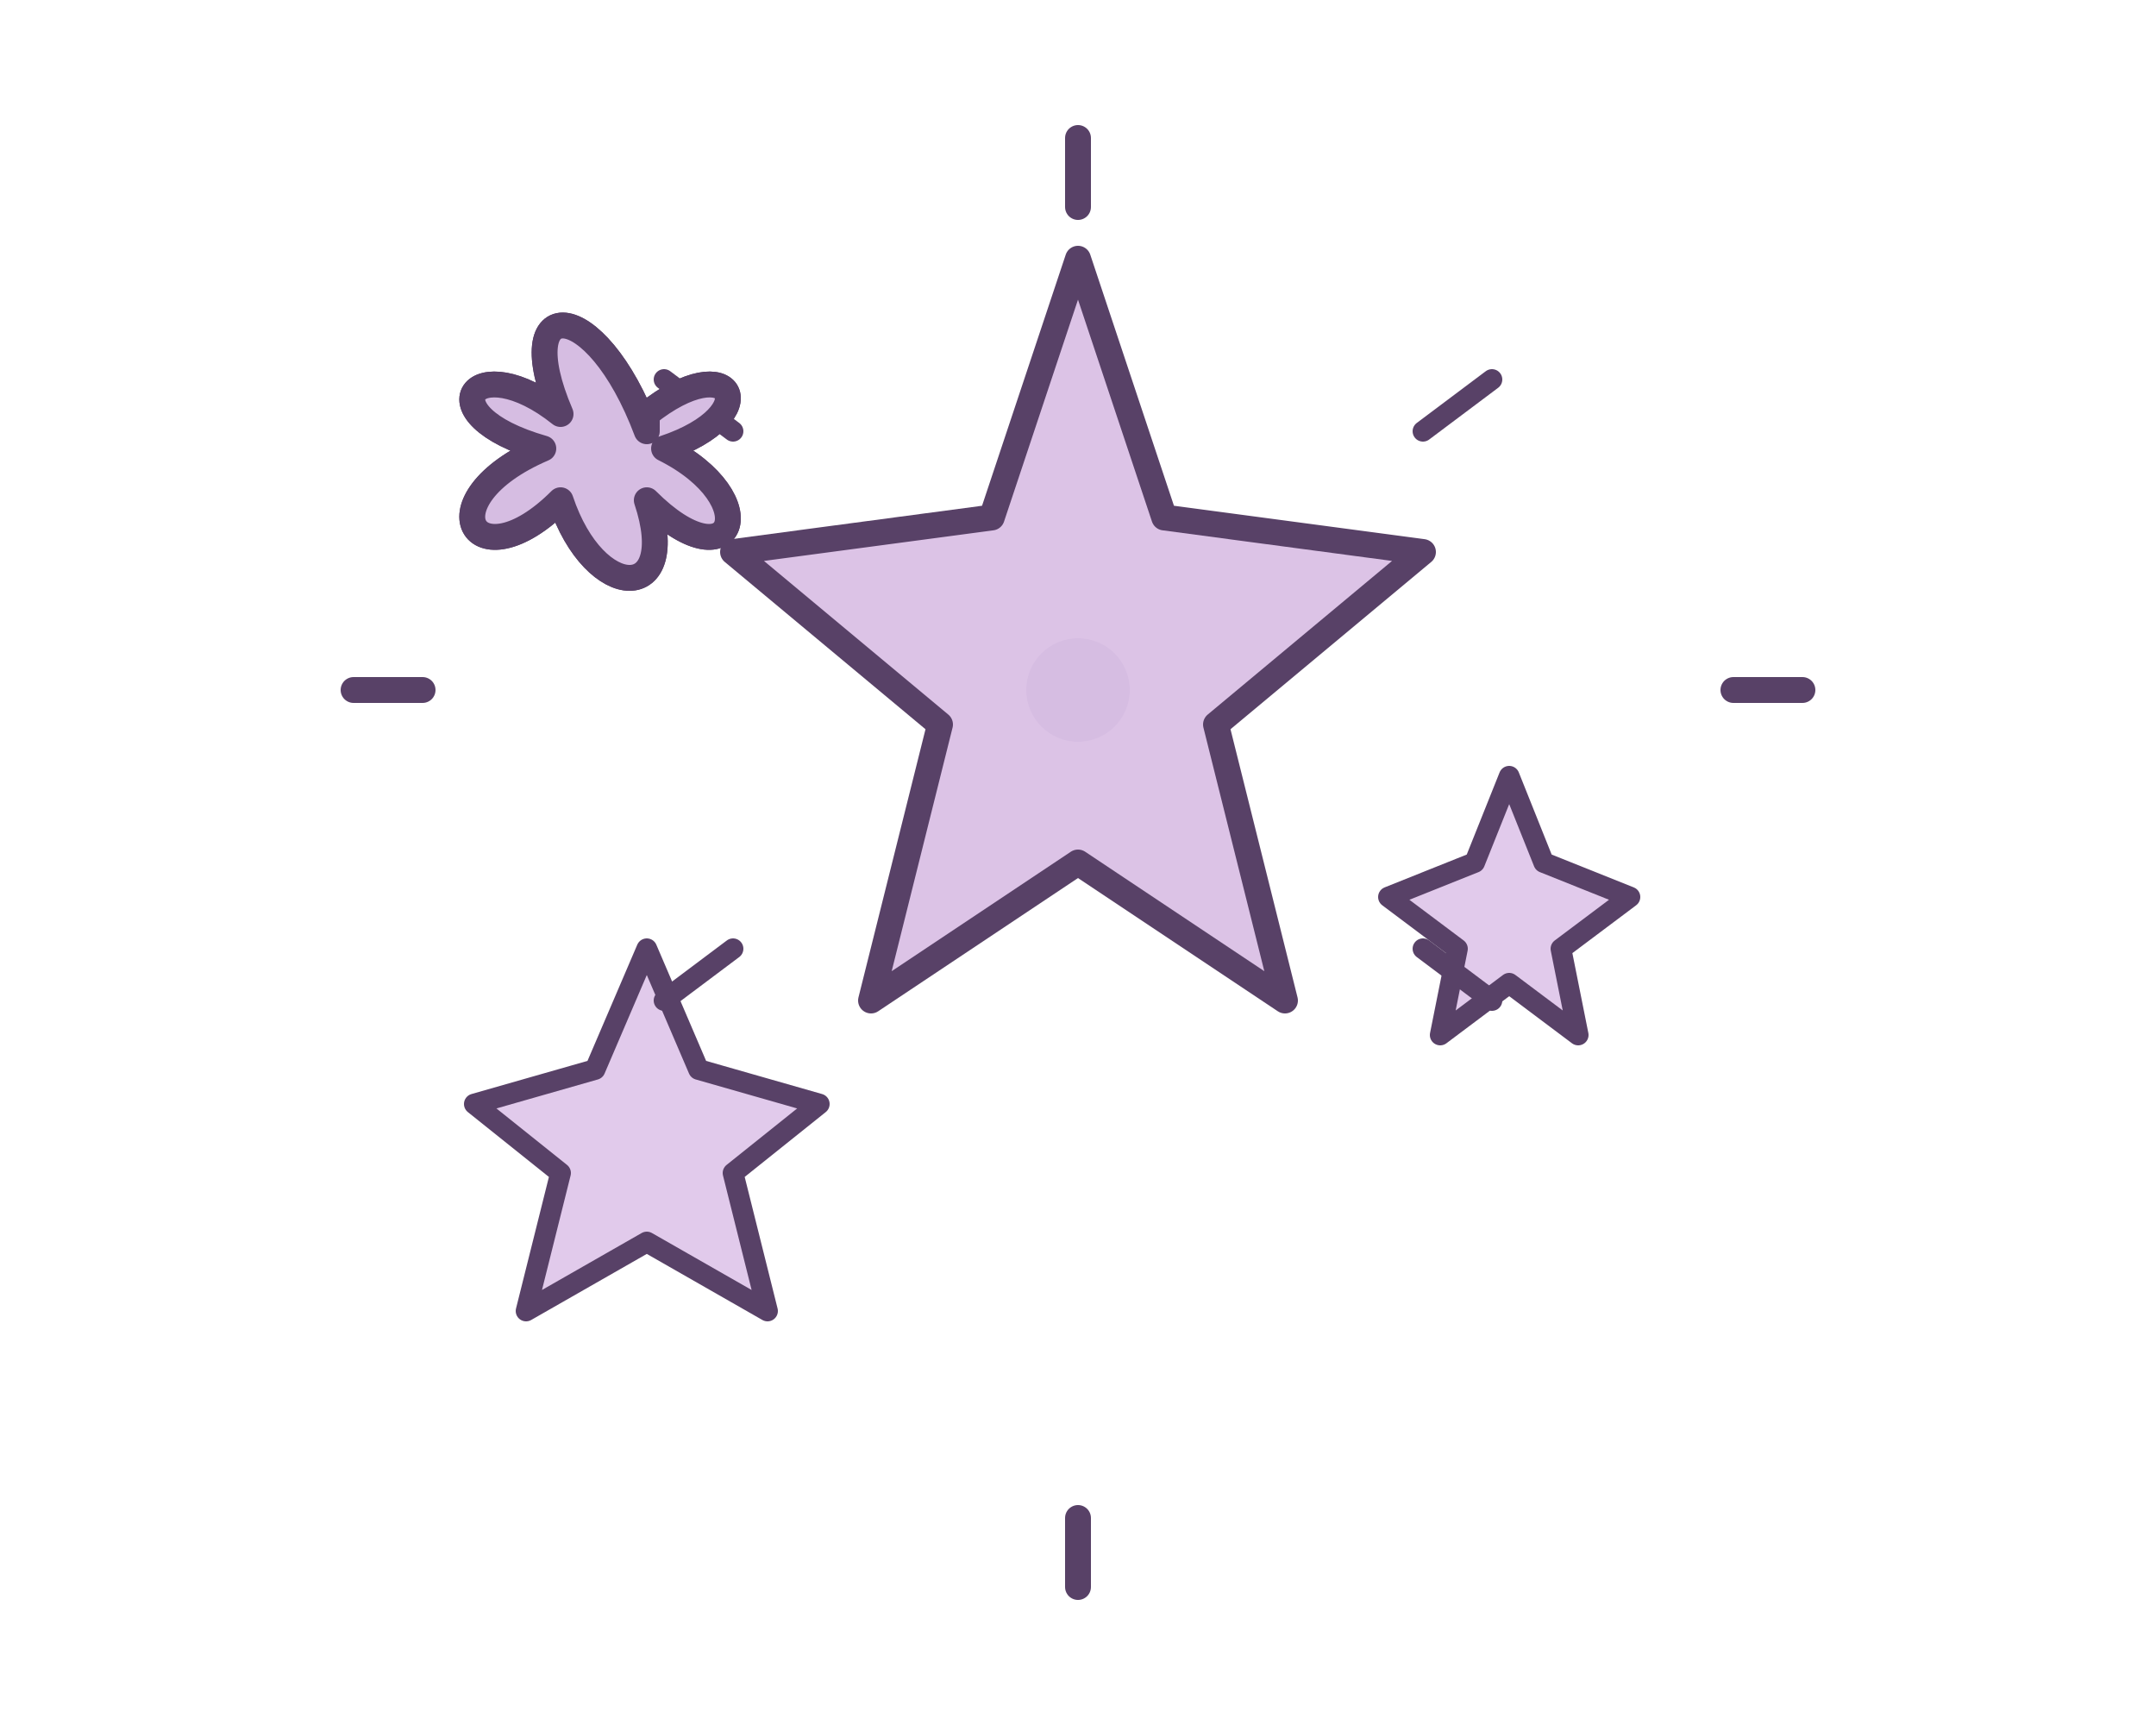
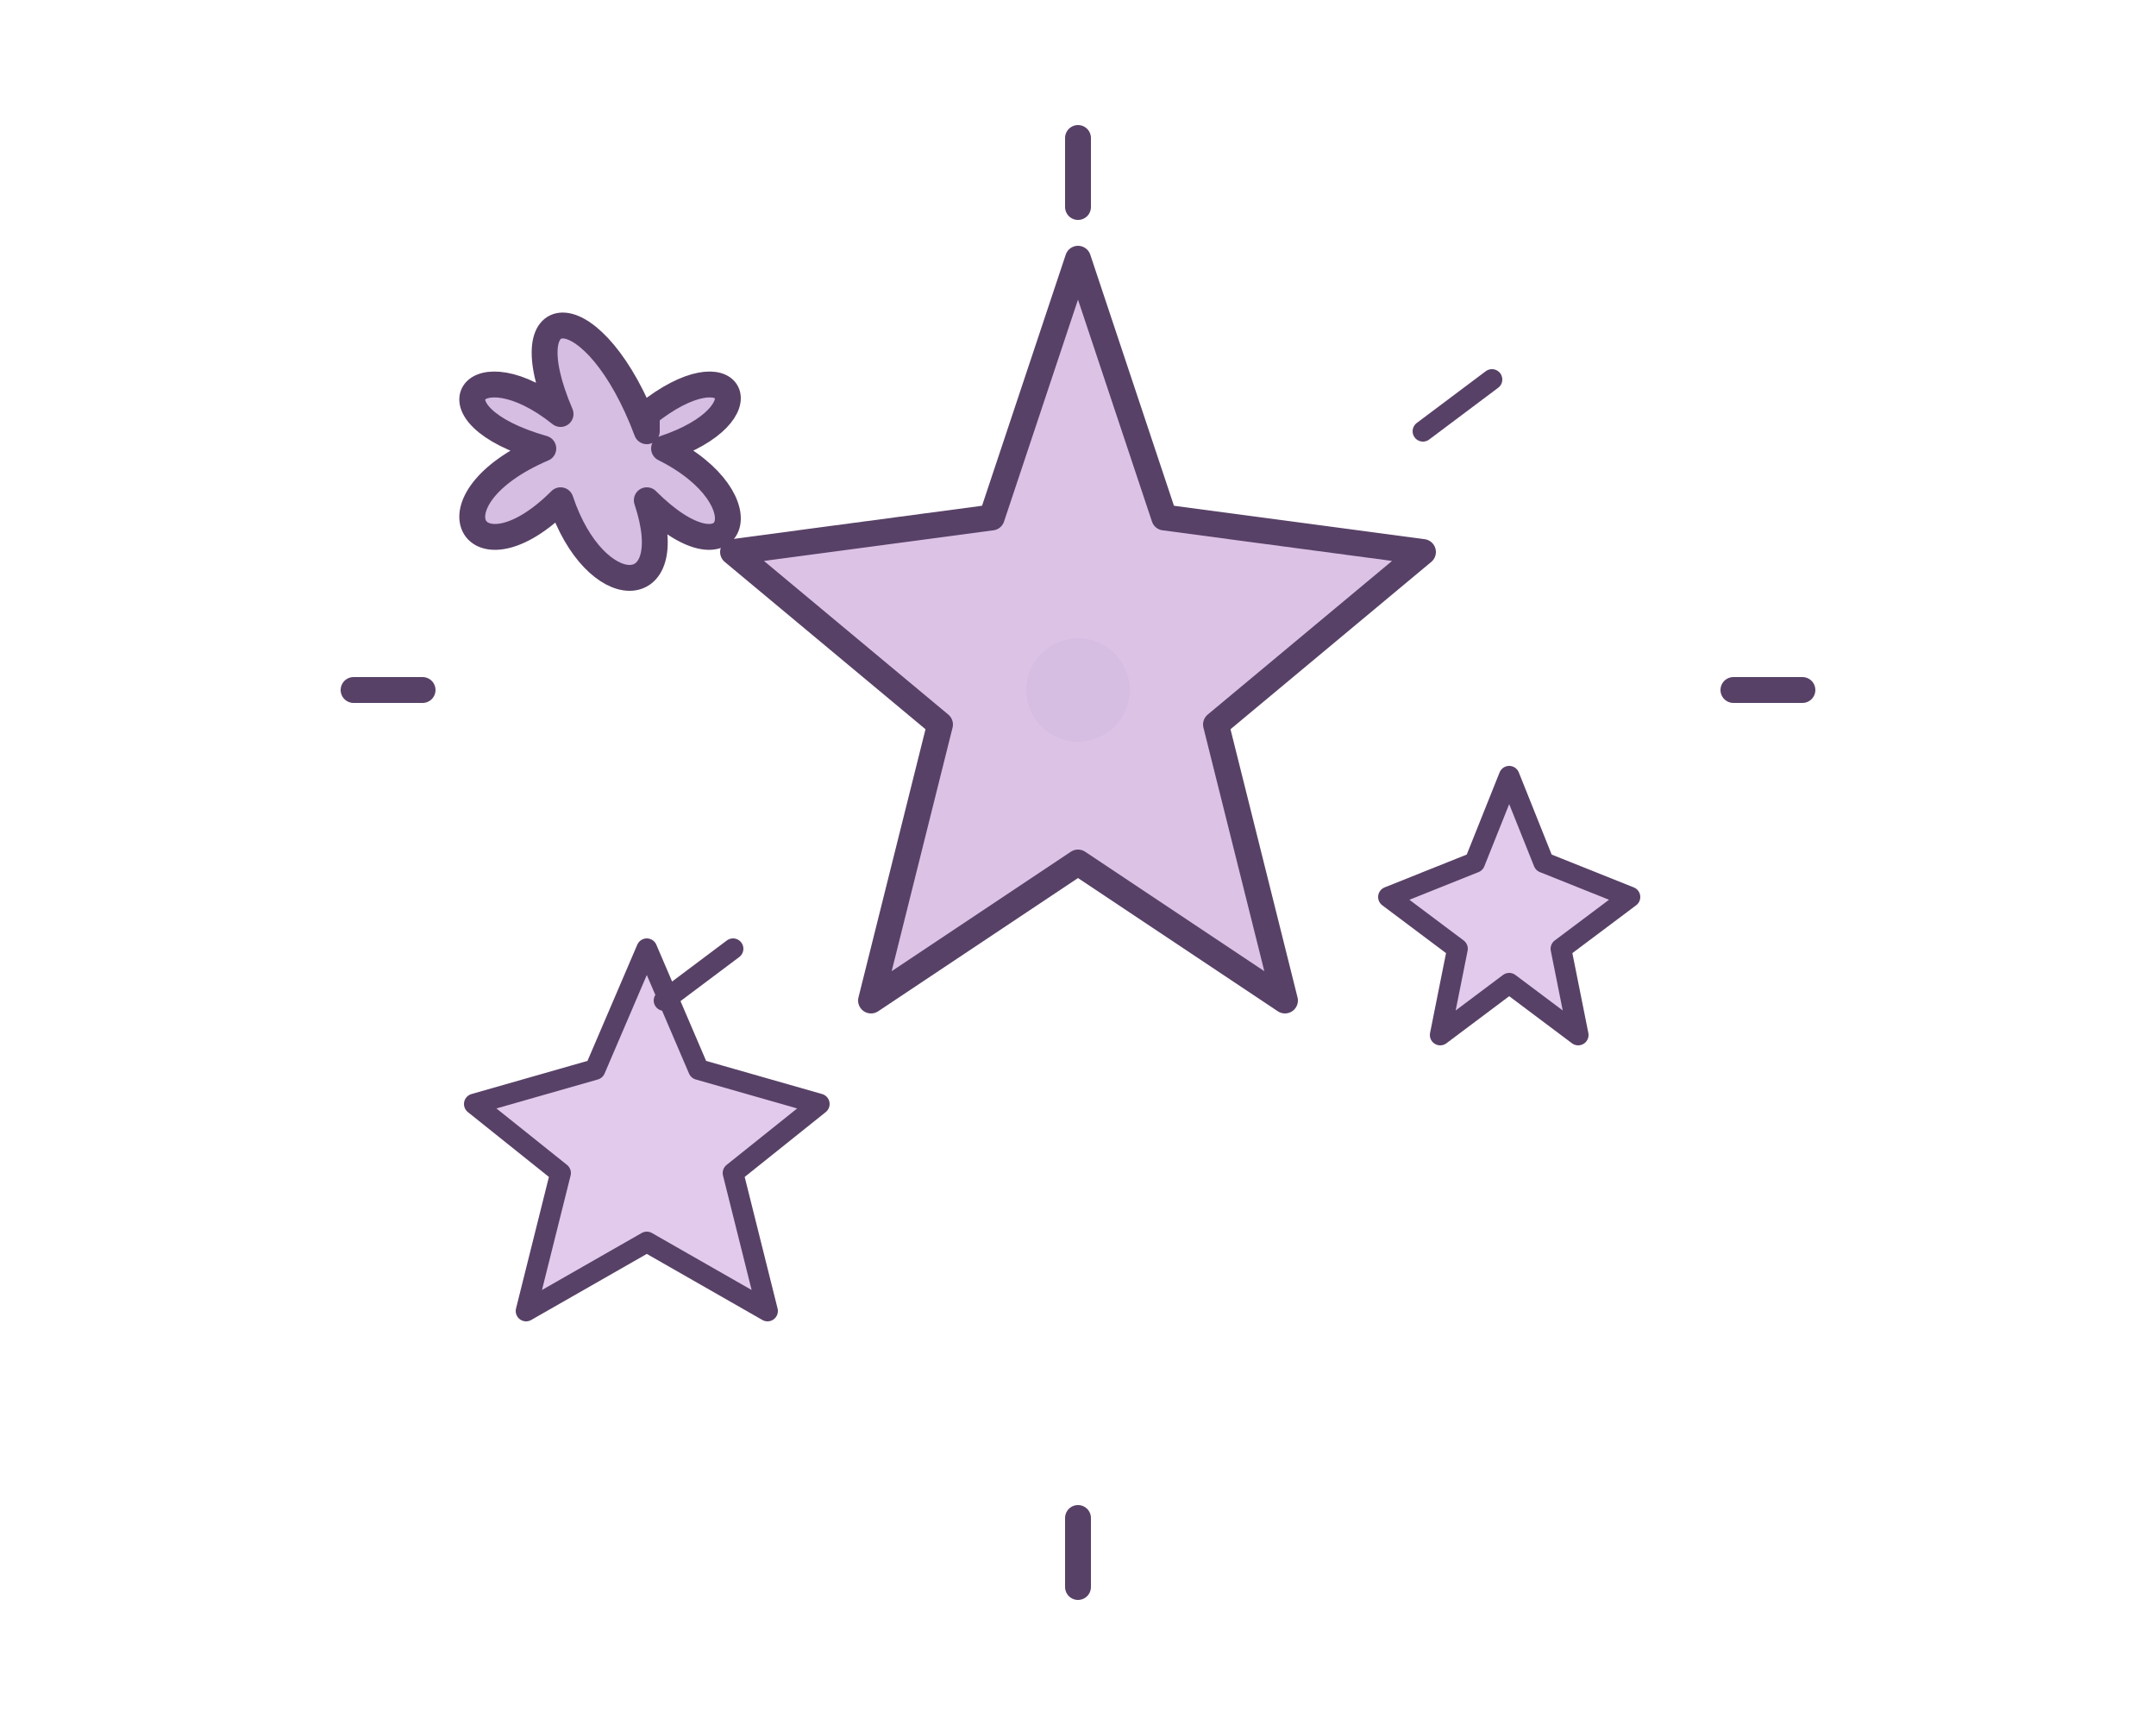
<svg xmlns="http://www.w3.org/2000/svg" viewBox="0 0 100 100" width="100" height="80" xml:space="preserve" style="opacity: 0.85; fill: none; stroke: #3b204c; stroke-width: 2.2; stroke-linecap: round; stroke-linejoin: round;">
  <polygon points="50,15 55,30 70,32 58,42 62,58 50,50 38,58 42,42 30,32 45,30" style="fill: #D6B9E2; stroke-width: 1.5;" />
  <circle cx="50" cy="40" r="3" style="fill: #CFB1DD; stroke: none;" />
  <polygon points="25,55 28,62 35,64 30,68 32,76 25,72 18,76 20,68 15,64 22,62" style="fill: #DCC1E7; stroke-width: 1.2;" />
  <polygon points="75,45 77,50 82,52 78,55 79,60 75,57 71,60 72,55 68,52 73,50" style="fill: #DCC1E7; stroke-width: 1.2;" />
  <path d="M 50,8 L 50,12" style="stroke-width: 1.5;" />
  <path d="M 8,40 L 12,40" style="stroke-width: 1.5;" />
  <path d="M 92,40 L 88,40" style="stroke-width: 1.5;" />
  <path d="M 50,88 L 50,92" style="stroke-width: 1.5;" />
-   <path d="M 30,25 L 26,22" style="stroke-width: 1.2;" />
  <path d="M 70,25 L 74,22" style="stroke-width: 1.2;" />
  <path d="M 30,55 L 26,58" style="stroke-width: 1.2;" />
-   <path d="M 70,55 L 74,58" style="stroke-width: 1.2;" />
-   <g transform="translate(5px, 68px) scale(0.45);">
-     <path d="M 25,25 C 22,17 17,17 20,24 C 15,20 12,24 19,26 C 12,29 15,34 20,29 C 22,35 27,35 25,29 C 30,34 32,29 26,26 C 32,24 30,20 25,24 Z" style="fill: #c7f9cc; stroke-width: 1.5;" />
-   </g>
  <g transform="translate(68px, 72px) scale(0.5);">
    <path d="M 25,25 C 22,17 17,17 20,24 C 15,20 12,24 19,26 C 12,29 15,34 20,29 C 22,35 27,35 25,29 C 30,34 32,29 26,26 C 32,24 30,20 25,24 Z" style="fill: #CFB1DD; stroke-width: 1.5;" />
  </g>
</svg>
